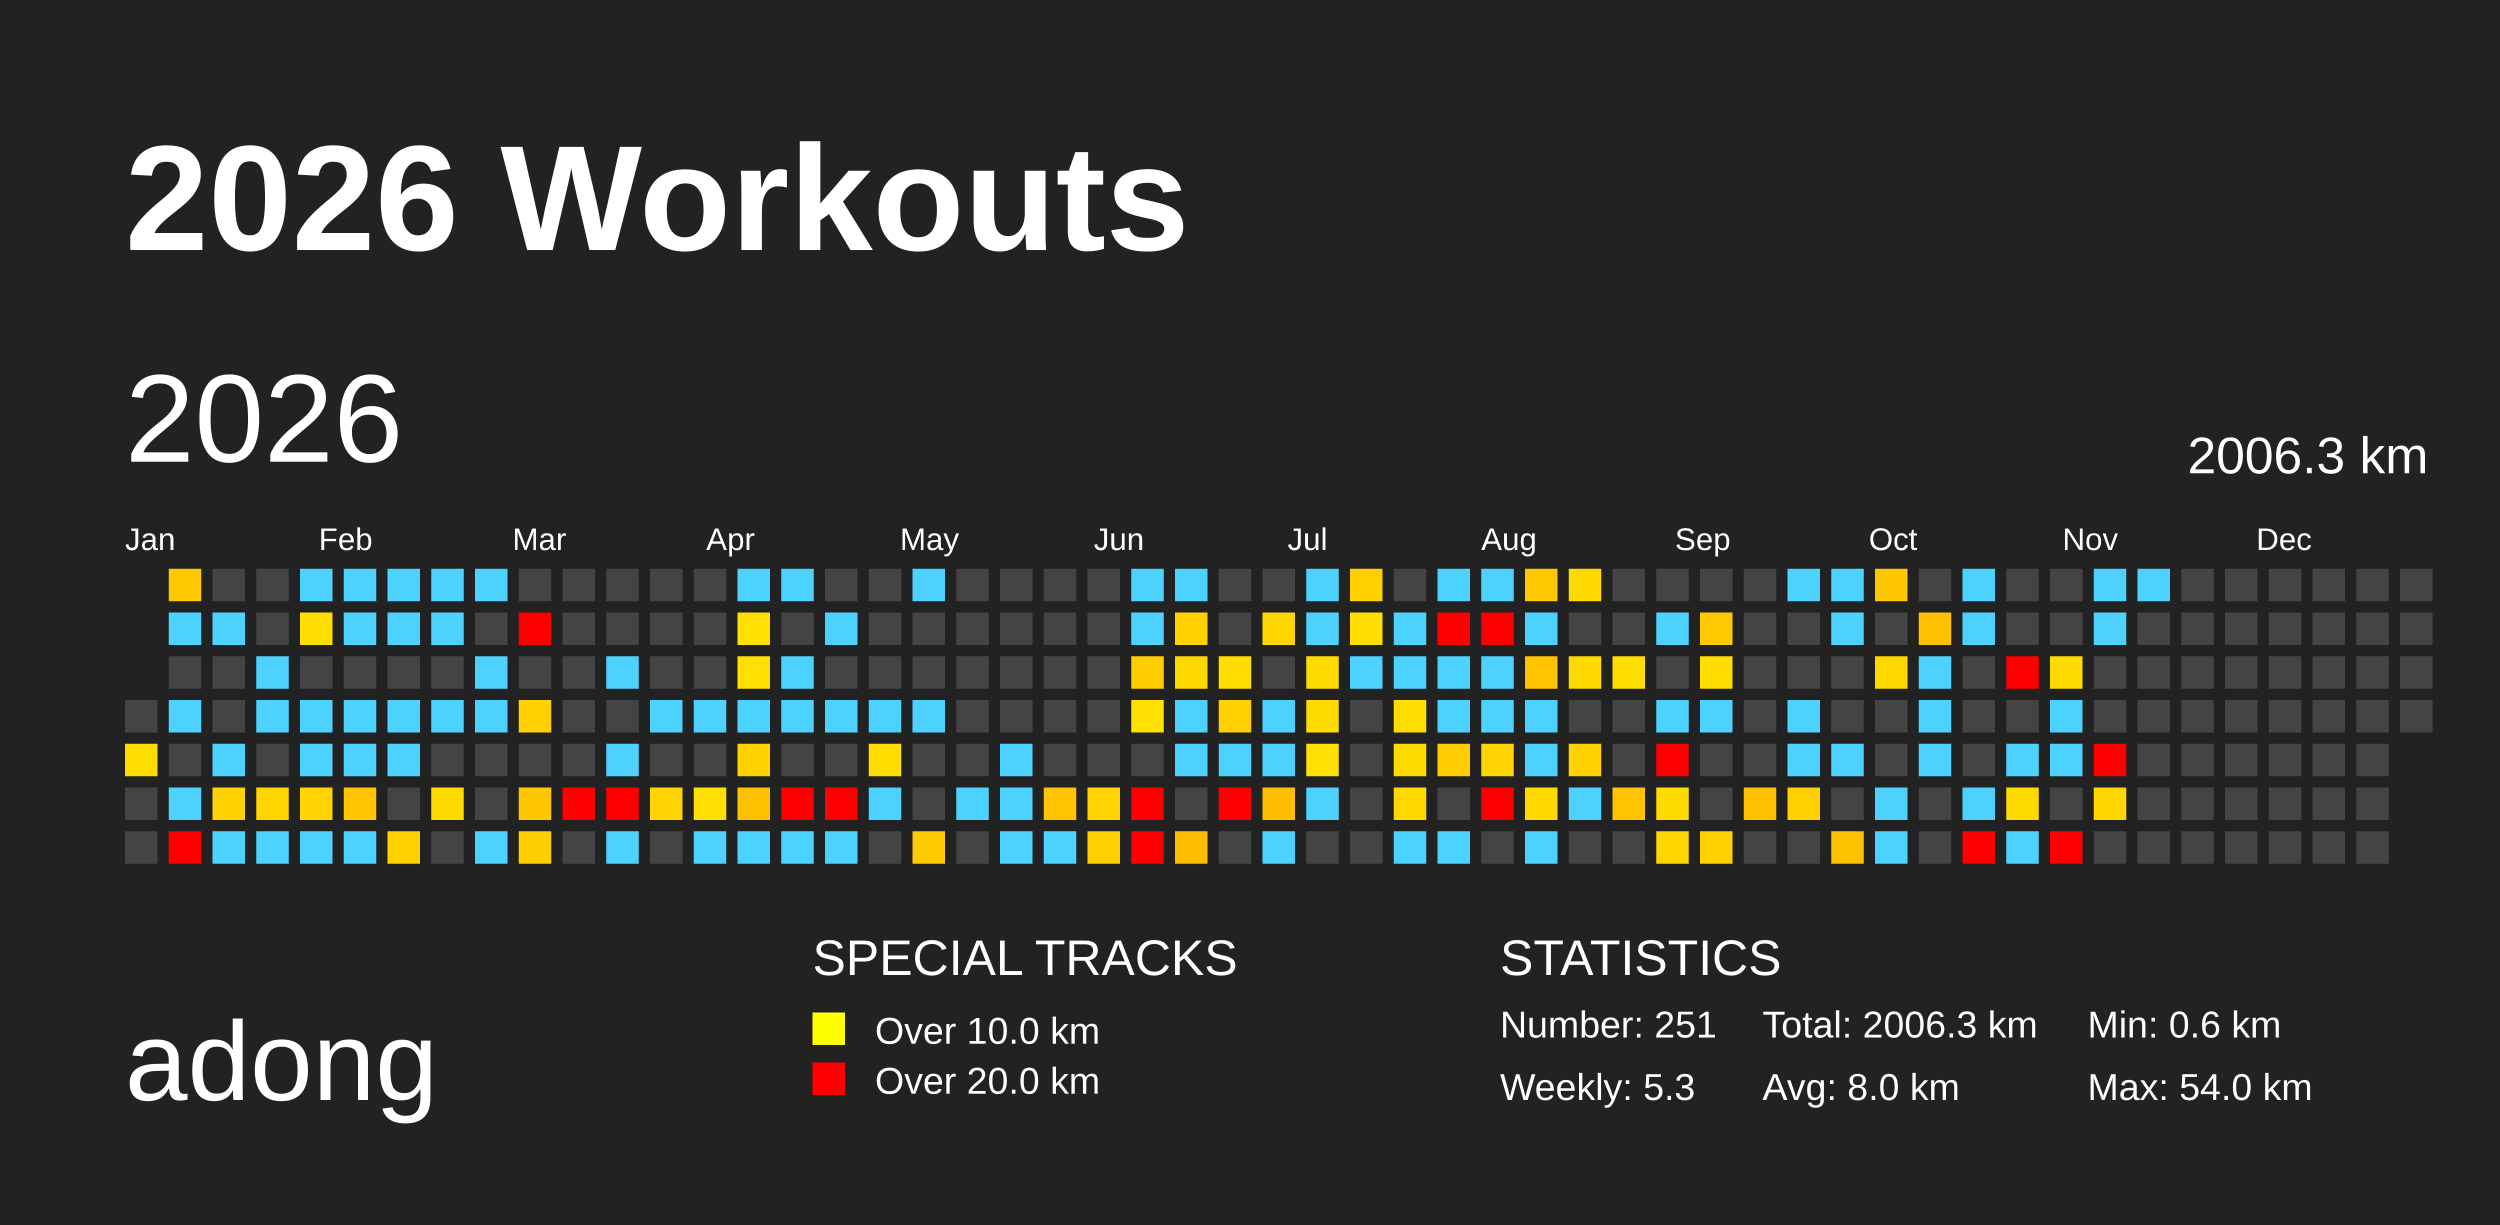
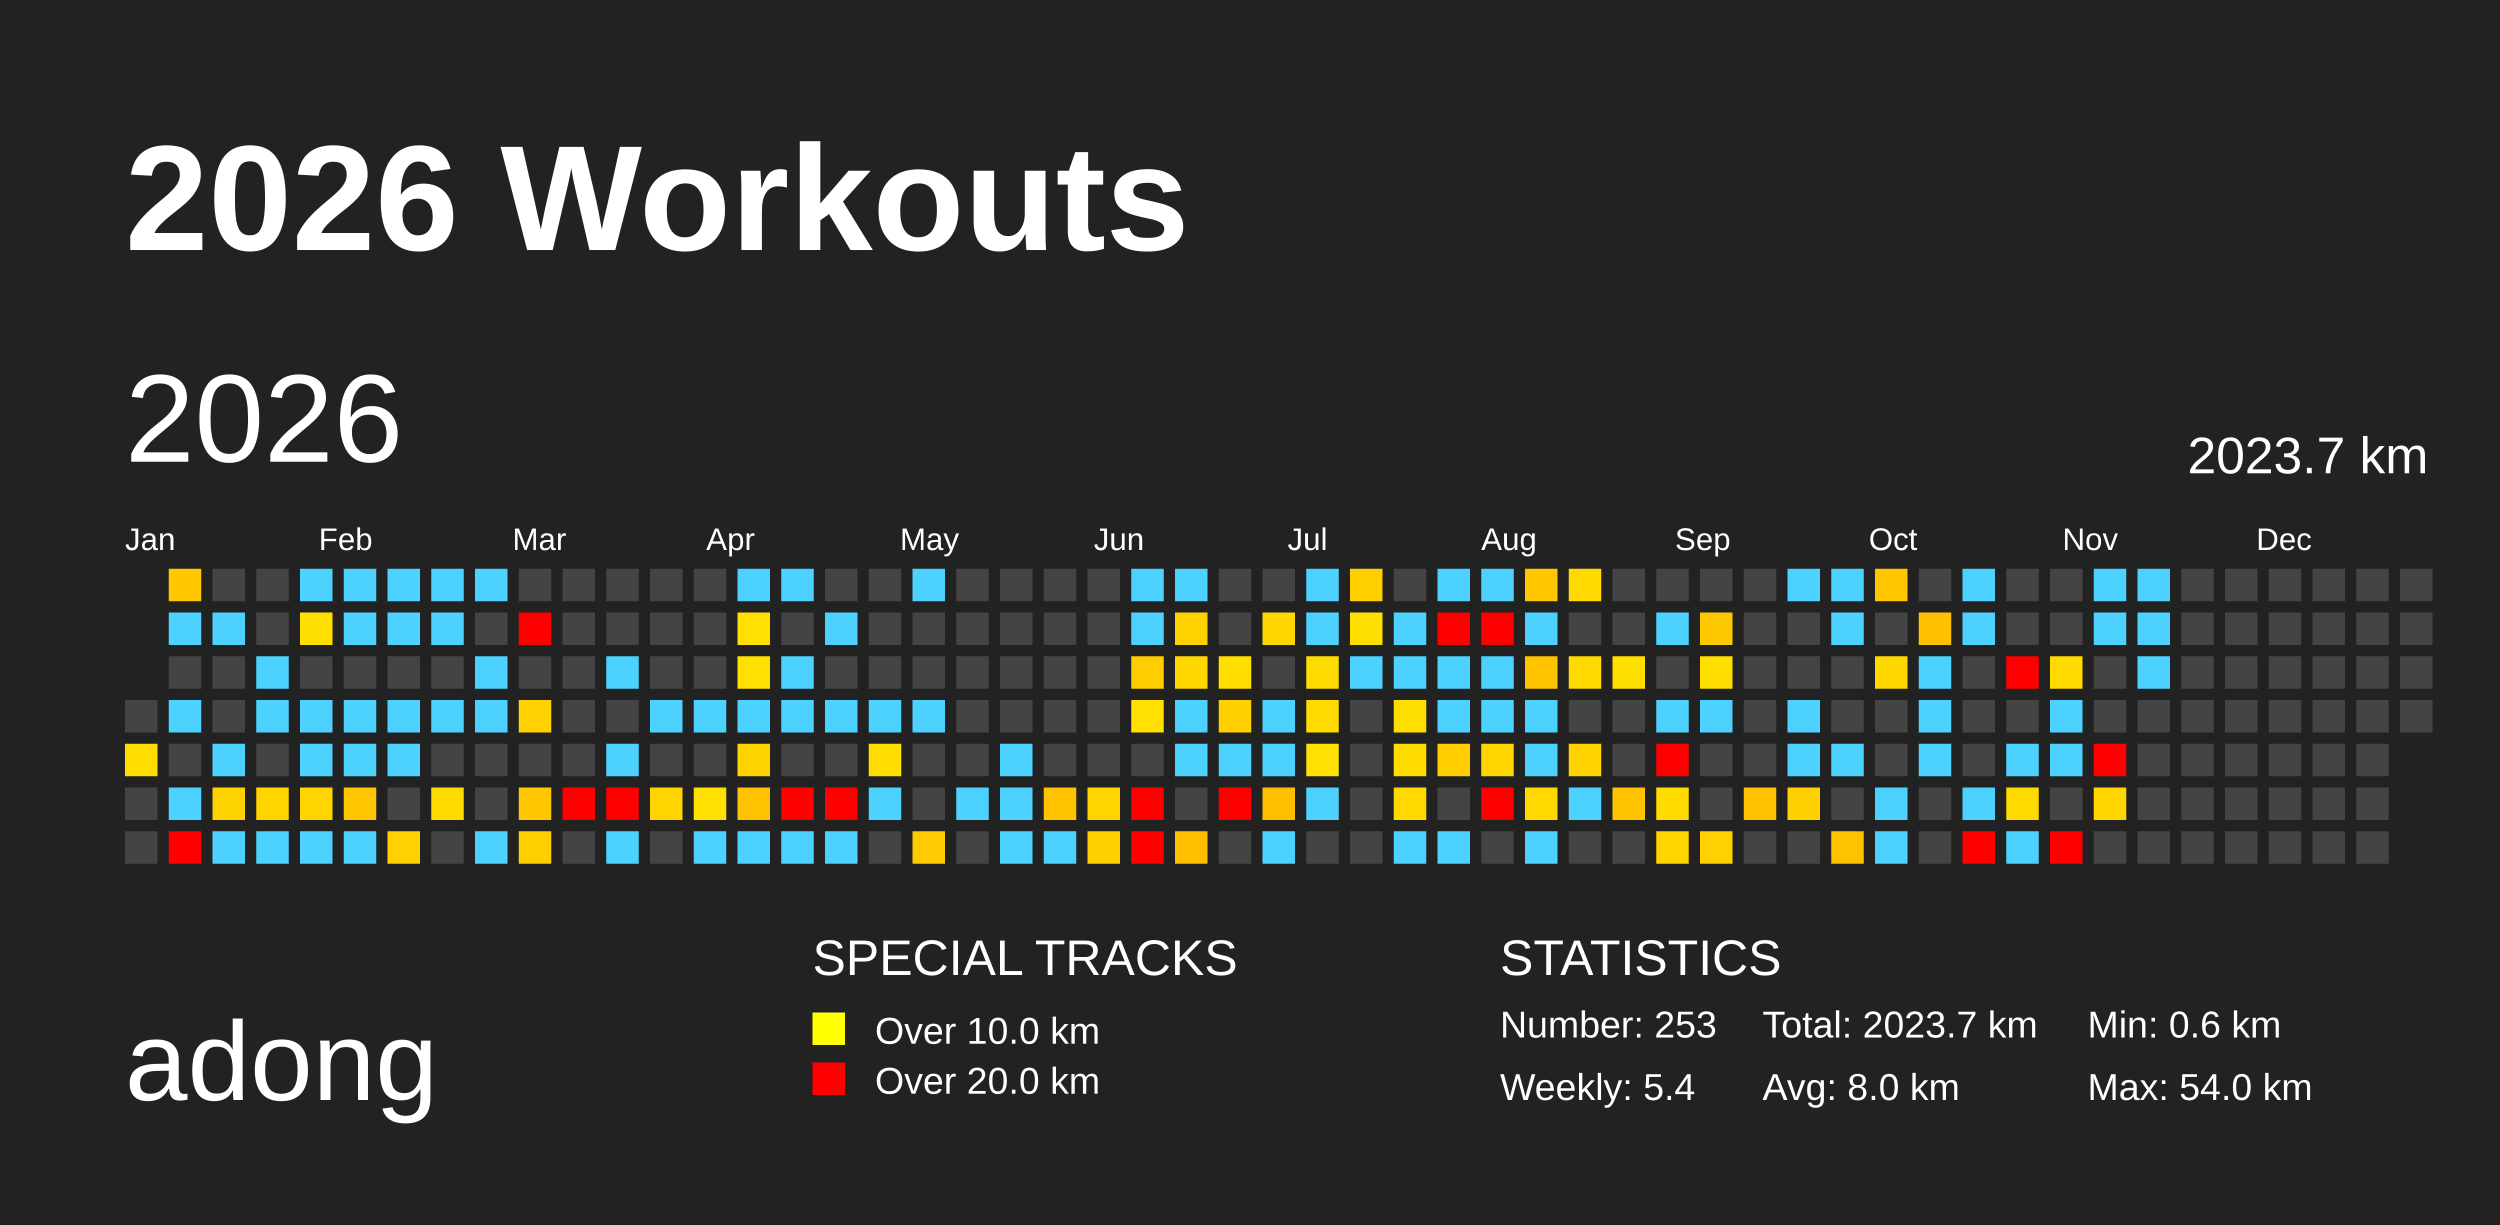
<svg xmlns="http://www.w3.org/2000/svg" baseProfile="full" height="98mm" version="1.1" viewBox="0,0,200,98" width="200mm">
  <defs>
    <pattern height="2" id="indoor-stripe" patternUnits="userSpaceOnUse" width="2">
      <line stroke="white" stroke-opacity="0.45" stroke-width="0.5" x1="0" x2="2" y1="2" y2="0" />
    </pattern>
  </defs>
  <rect fill="#222222" height="98" width="200" x="0" y="0" />
  <text fill="#FFFFFF" style="font-size:12px; font-family:Arial; font-weight:bold;" x="10" y="20">2026 Workouts</text>
  <text fill="#FFFFFF" style="font-size:9px; font-family:Arial" x="10" y="88">adong</text>
  <text fill="#FFFFFF" style="font-size:4px; font-family:Arial" x="65" y="78">SPECIAL TRACKS</text>
  <rect fill="yellow" height="2.6" width="2.6" x="65" y="81" />
  <text fill="#FFFFFF" style="font-size:3px; font-family:Arial" x="70" y="83.5">Over 10.0 km</text>
  <rect fill="red" height="2.6" width="2.6" x="65" y="85" />
  <text fill="#FFFFFF" style="font-size:3px; font-family:Arial" x="70" y="87.5">Over 20.0 km</text>
  <text fill="#FFFFFF" style="font-size:4px; font-family:Arial" x="120" y="78">STATISTICS</text>
-   <text fill="#FFFFFF" style="font-size:3px; font-family:Arial" x="120" y="83">Number: 251</text>
-   <text fill="#FFFFFF" style="font-size:3px; font-family:Arial" x="120" y="88">Weekly: 5.3</text>
-   <text fill="#FFFFFF" style="font-size:3px; font-family:Arial" x="141" y="83">Total: 2006.3 km</text>
+   <text fill="#FFFFFF" style="font-size:3px; font-family:Arial" x="120" y="83">Number: 253</text>
+   <text fill="#FFFFFF" style="font-size:3px; font-family:Arial" x="120" y="88">Weekly: 5.4</text>
+   <text fill="#FFFFFF" style="font-size:3px; font-family:Arial" x="141" y="83">Total: 2023.7 km</text>
  <text fill="#FFFFFF" style="font-size:3px; font-family:Arial" x="141" y="88">Avg: 8.0 km</text>
  <text fill="#FFFFFF" style="font-size:3px; font-family:Arial" x="167" y="83">Min: 0.6 km</text>
  <text fill="#FFFFFF" style="font-size:3px; font-family:Arial" x="167" y="88">Max: 54.0 km</text>
  <text dominant-baseline="hanging" fill="#FFFFFF" style="font-size:10.0px; font-family:Arial;" x="10" y="30">2026</text>
-   <text dominant-baseline="hanging" fill="#FFFFFF" style="font-size:4.125px; font-family:Arial;" x="175" y="35">2006.3 km</text>
+   <text dominant-baseline="hanging" fill="#FFFFFF" style="font-size:4.125px; font-family:Arial;" x="175" y="35">2023.7 km</text>
  <text fill="#FFFFFF" style="font-size:2.5px; font-family:Arial" x="10.0" y="44">Jan</text>
  <text fill="#FFFFFF" style="font-size:2.5px; font-family:Arial" x="25.5" y="44">Feb</text>
  <text fill="#FFFFFF" style="font-size:2.5px; font-family:Arial" x="41.0" y="44">Mar</text>
  <text fill="#FFFFFF" style="font-size:2.5px; font-family:Arial" x="56.5" y="44">Apr</text>
  <text fill="#FFFFFF" style="font-size:2.5px; font-family:Arial" x="72.0" y="44">May</text>
  <text fill="#FFFFFF" style="font-size:2.5px; font-family:Arial" x="87.5" y="44">Jun</text>
  <text fill="#FFFFFF" style="font-size:2.5px; font-family:Arial" x="103.0" y="44">Jul</text>
  <text fill="#FFFFFF" style="font-size:2.5px; font-family:Arial" x="118.5" y="44">Aug</text>
  <text fill="#FFFFFF" style="font-size:2.5px; font-family:Arial" x="134.0" y="44">Sep</text>
  <text fill="#FFFFFF" style="font-size:2.5px; font-family:Arial" x="149.5" y="44">Oct</text>
  <text fill="#FFFFFF" style="font-size:2.5px; font-family:Arial" x="165.0" y="44">Nov</text>
  <text fill="#FFFFFF" style="font-size:2.5px; font-family:Arial" x="180.5" y="44">Dec</text>
  <rect fill="#444444" height="2.6" width="2.6" x="10.0" y="56.0" />
  <rect fill="#ffdd00" height="2.6" width="2.6" x="10.0" y="59.5" />
  <rect fill="#444444" height="2.6" width="2.6" x="10.0" y="63.0" />
  <rect fill="#444444" height="2.6" width="2.6" x="10.0" y="66.5" />
  <rect fill="#ffc800" height="2.6" width="2.6" x="13.5" y="45.5" />
  <rect fill="#4dd2ff" height="2.6" width="2.6" x="13.5" y="49.0" />
  <rect fill="#444444" height="2.6" width="2.6" x="13.5" y="52.5" />
  <rect fill="#4dd2ff" height="2.6" width="2.6" x="13.5" y="56.0" />
  <rect fill="#444444" height="2.6" width="2.6" x="13.5" y="59.5" />
  <rect fill="#4dd2ff" height="2.6" width="2.6" x="13.5" y="63.0" />
  <rect fill="red" height="2.6" width="2.6" x="13.5" y="66.5" />
  <rect fill="#444444" height="2.6" width="2.6" x="17.0" y="45.5" />
  <rect fill="#4dd2ff" height="2.6" width="2.6" x="17.0" y="49.0" />
  <rect fill="#444444" height="2.6" width="2.6" x="17.0" y="52.5" />
  <rect fill="#444444" height="2.6" width="2.6" x="17.0" y="56.0" />
  <rect fill="#4dd2ff" height="2.6" width="2.6" x="17.0" y="59.5" />
  <rect fill="#ffd300" height="2.6" width="2.6" x="17.0" y="63.0" />
  <rect fill="#4dd2ff" height="2.6" width="2.6" x="17.0" y="66.5" />
  <rect fill="#444444" height="2.6" width="2.6" x="20.5" y="45.5" />
  <rect fill="#444444" height="2.6" width="2.6" x="20.5" y="49.0" />
  <rect fill="#4dd2ff" height="2.6" width="2.6" x="20.5" y="52.5" />
  <rect fill="#4dd2ff" height="2.6" width="2.6" x="20.5" y="56.0" />
  <rect fill="#444444" height="2.6" width="2.6" x="20.5" y="59.5" />
  <rect fill="#ffd500" height="2.6" width="2.6" x="20.5" y="63.0" />
  <rect fill="#4dd2ff" height="2.6" width="2.6" x="20.5" y="66.5" />
  <rect fill="#4dd2ff" height="2.6" width="2.6" x="24.0" y="45.5" />
  <rect fill="#ffdf00" height="2.6" width="2.6" x="24.0" y="49.0" />
  <rect fill="#444444" height="2.6" width="2.6" x="24.0" y="52.5" />
  <rect fill="#4dd2ff" height="2.6" width="2.6" x="24.0" y="56.0" />
  <rect fill="#4dd2ff" height="2.6" width="2.6" x="24.0" y="59.5" />
  <rect fill="#ffd400" height="2.6" width="2.6" x="24.0" y="63.0" />
  <rect fill="#4dd2ff" height="2.6" width="2.6" x="24.0" y="66.5" />
  <rect fill="#4dd2ff" height="2.6" width="2.6" x="27.5" y="45.5" />
  <rect fill="#4dd2ff" height="2.6" width="2.6" x="27.5" y="49.0" />
  <rect fill="#444444" height="2.6" width="2.6" x="27.5" y="52.5" />
  <rect fill="#4dd2ff" height="2.6" width="2.6" x="27.5" y="56.0" />
  <rect fill="#4dd2ff" height="2.6" width="2.6" x="27.5" y="59.5" />
  <rect fill="#ffc500" height="2.6" width="2.6" x="27.5" y="63.0" />
  <rect fill="#4dd2ff" height="2.6" width="2.6" x="27.5" y="66.5" />
  <rect fill="#4dd2ff" height="2.6" width="2.6" x="31.0" y="45.5" />
  <rect fill="#4dd2ff" height="2.6" width="2.6" x="31.0" y="49.0" />
  <rect fill="#444444" height="2.6" width="2.6" x="31.0" y="52.5" />
  <rect fill="#4dd2ff" height="2.6" width="2.6" x="31.0" y="56.0" />
  <rect fill="#4dd2ff" height="2.6" width="2.6" x="31.0" y="59.5" />
  <rect fill="#444444" height="2.6" width="2.6" x="31.0" y="63.0" />
  <rect fill="#ffd100" height="2.6" width="2.6" x="31.0" y="66.5" />
  <rect fill="#4dd2ff" height="2.6" width="2.6" x="34.5" y="45.5" />
  <rect fill="#4dd2ff" height="2.6" width="2.6" x="34.5" y="49.0" />
  <rect fill="#444444" height="2.6" width="2.6" x="34.5" y="52.5" />
  <rect fill="#4dd2ff" height="2.6" width="2.6" x="34.5" y="56.0" />
  <rect fill="#444444" height="2.6" width="2.6" x="34.5" y="59.5" />
  <rect fill="#ffda00" height="2.6" width="2.6" x="34.5" y="63.0" />
  <rect fill="#444444" height="2.6" width="2.6" x="34.5" y="66.5" />
  <rect fill="#4dd2ff" height="2.6" width="2.6" x="38.0" y="45.5" />
  <rect fill="#444444" height="2.6" width="2.6" x="38.0" y="49.0" />
  <rect fill="#4dd2ff" height="2.6" width="2.6" x="38.0" y="52.5" />
  <rect fill="#4dd2ff" height="2.6" width="2.6" x="38.0" y="56.0" />
  <rect fill="#444444" height="2.6" width="2.6" x="38.0" y="59.5" />
  <rect fill="#444444" height="2.6" width="2.6" x="38.0" y="63.0" />
  <rect fill="#4dd2ff" height="2.6" width="2.6" x="38.0" y="66.5" />
  <rect fill="#444444" height="2.6" width="2.6" x="41.5" y="45.5" />
  <rect fill="red" height="2.6" width="2.6" x="41.5" y="49.0" />
  <rect fill="#444444" height="2.6" width="2.6" x="41.5" y="52.5" />
  <rect fill="#ffd100" height="2.6" width="2.6" x="41.5" y="56.0" />
  <rect fill="#444444" height="2.6" width="2.6" x="41.5" y="59.5" />
  <rect fill="#ffc700" height="2.6" width="2.6" x="41.5" y="63.0" />
  <rect fill="#ffce00" height="2.6" width="2.6" x="41.5" y="66.5" />
  <rect fill="#444444" height="2.6" width="2.6" x="45.0" y="45.5" />
  <rect fill="#444444" height="2.6" width="2.6" x="45.0" y="49.0" />
  <rect fill="#444444" height="2.6" width="2.6" x="45.0" y="52.5" />
  <rect fill="#444444" height="2.6" width="2.6" x="45.0" y="56.0" />
  <rect fill="#444444" height="2.6" width="2.6" x="45.0" y="59.5" />
  <rect fill="red" height="2.6" width="2.6" x="45.0" y="63.0" />
  <rect fill="#444444" height="2.6" width="2.6" x="45.0" y="66.5" />
  <rect fill="#444444" height="2.6" width="2.6" x="48.5" y="45.5" />
  <rect fill="#444444" height="2.6" width="2.6" x="48.5" y="49.0" />
  <rect fill="#4dd2ff" height="2.6" width="2.6" x="48.5" y="52.5" />
  <rect fill="#444444" height="2.6" width="2.6" x="48.5" y="56.0" />
  <rect fill="#4dd2ff" height="2.6" width="2.6" x="48.5" y="59.5" />
  <rect fill="red" height="2.6" width="2.6" x="48.5" y="63.0" />
  <rect fill="#4dd2ff" height="2.6" width="2.6" x="48.5" y="66.5" />
  <rect fill="#444444" height="2.6" width="2.6" x="52.0" y="45.5" />
  <rect fill="#444444" height="2.6" width="2.6" x="52.0" y="49.0" />
  <rect fill="#444444" height="2.6" width="2.6" x="52.0" y="52.5" />
  <rect fill="#4dd2ff" height="2.6" width="2.6" x="52.0" y="56.0" />
  <rect fill="#444444" height="2.6" width="2.6" x="52.0" y="59.5" />
  <rect fill="#ffd400" height="2.6" width="2.6" x="52.0" y="63.0" />
  <rect fill="#444444" height="2.6" width="2.6" x="52.0" y="66.5" />
  <rect fill="#444444" height="2.6" width="2.6" x="55.5" y="45.5" />
  <rect fill="#444444" height="2.6" width="2.6" x="55.5" y="49.0" />
  <rect fill="#444444" height="2.6" width="2.6" x="55.5" y="52.5" />
  <rect fill="#4dd2ff" height="2.6" width="2.6" x="55.5" y="56.0" />
  <rect fill="#444444" height="2.6" width="2.6" x="55.5" y="59.5" />
  <rect fill="#ffe000" height="2.6" width="2.6" x="55.5" y="63.0" />
  <rect fill="#4dd2ff" height="2.6" width="2.6" x="55.5" y="66.5" />
  <rect fill="#4dd2ff" height="2.6" width="2.6" x="59.0" y="45.5" />
  <rect fill="#ffe000" height="2.6" width="2.6" x="59.0" y="49.0" />
  <rect fill="#ffe000" height="2.6" width="2.6" x="59.0" y="52.5" />
  <rect fill="#4dd2ff" height="2.6" width="2.6" x="59.0" y="56.0" />
  <rect fill="#ffd300" height="2.6" width="2.6" x="59.0" y="59.5" />
  <rect fill="#ffc200" height="2.6" width="2.6" x="59.0" y="63.0" />
  <rect fill="#4dd2ff" height="2.6" width="2.6" x="59.0" y="66.5" />
  <rect fill="#4dd2ff" height="2.6" width="2.6" x="62.5" y="45.5" />
  <rect fill="#444444" height="2.6" width="2.6" x="62.5" y="49.0" />
  <rect fill="#4dd2ff" height="2.6" width="2.6" x="62.5" y="52.5" />
  <rect fill="#4dd2ff" height="2.6" width="2.6" x="62.5" y="56.0" />
  <rect fill="#444444" height="2.6" width="2.6" x="62.5" y="59.5" />
  <rect fill="red" height="2.6" width="2.6" x="62.5" y="63.0" />
  <rect fill="#4dd2ff" height="2.6" width="2.6" x="62.5" y="66.5" />
  <rect fill="#444444" height="2.6" width="2.6" x="66.0" y="45.5" />
  <rect fill="#4dd2ff" height="2.6" width="2.6" x="66.0" y="49.0" />
  <rect fill="#444444" height="2.6" width="2.6" x="66.0" y="52.5" />
  <rect fill="#4dd2ff" height="2.6" width="2.6" x="66.0" y="56.0" />
  <rect fill="#444444" height="2.6" width="2.6" x="66.0" y="59.5" />
  <rect fill="red" height="2.6" width="2.6" x="66.0" y="63.0" />
  <rect fill="#4dd2ff" height="2.6" width="2.6" x="66.0" y="66.5" />
  <rect fill="#444444" height="2.6" width="2.6" x="69.5" y="45.5" />
  <rect fill="#444444" height="2.6" width="2.6" x="69.5" y="49.0" />
  <rect fill="#444444" height="2.6" width="2.6" x="69.5" y="52.5" />
  <rect fill="#4dd2ff" height="2.6" width="2.6" x="69.5" y="56.0" />
  <rect fill="#ffde00" height="2.6" width="2.6" x="69.5" y="59.5" />
  <rect fill="#4dd2ff" height="2.6" width="2.6" x="69.5" y="63.0" />
  <rect fill="#444444" height="2.6" width="2.6" x="69.5" y="66.5" />
  <rect fill="#4dd2ff" height="2.6" width="2.6" x="73.0" y="45.5" />
  <rect fill="#444444" height="2.6" width="2.6" x="73.0" y="49.0" />
  <rect fill="#444444" height="2.6" width="2.6" x="73.0" y="52.5" />
  <rect fill="#4dd2ff" height="2.6" width="2.6" x="73.0" y="56.0" />
  <rect fill="#444444" height="2.6" width="2.6" x="73.0" y="59.5" />
  <rect fill="#444444" height="2.6" width="2.6" x="73.0" y="63.0" />
  <rect fill="#ffcb00" height="2.6" width="2.6" x="73.0" y="66.5" />
  <rect fill="#444444" height="2.6" width="2.6" x="76.5" y="45.5" />
  <rect fill="#444444" height="2.6" width="2.6" x="76.5" y="49.0" />
  <rect fill="#444444" height="2.6" width="2.6" x="76.5" y="52.5" />
  <rect fill="#444444" height="2.6" width="2.6" x="76.5" y="56.0" />
  <rect fill="#444444" height="2.6" width="2.6" x="76.5" y="59.5" />
  <rect fill="#4dd2ff" height="2.6" width="2.6" x="76.5" y="63.0" />
  <rect fill="#444444" height="2.6" width="2.6" x="76.5" y="66.5" />
  <rect fill="#444444" height="2.6" width="2.6" x="80.0" y="45.5" />
  <rect fill="#444444" height="2.6" width="2.6" x="80.0" y="49.0" />
  <rect fill="#444444" height="2.6" width="2.6" x="80.0" y="52.5" />
  <rect fill="#444444" height="2.6" width="2.6" x="80.0" y="56.0" />
  <rect fill="#4dd2ff" height="2.6" width="2.6" x="80.0" y="59.5" />
  <rect fill="#4dd2ff" height="2.6" width="2.6" x="80.0" y="63.0" />
  <rect fill="#4dd2ff" height="2.6" width="2.6" x="80.0" y="66.5" />
  <rect fill="#444444" height="2.6" width="2.6" x="83.5" y="45.5" />
  <rect fill="#444444" height="2.6" width="2.6" x="83.5" y="49.0" />
  <rect fill="#444444" height="2.6" width="2.6" x="83.5" y="52.5" />
  <rect fill="#444444" height="2.6" width="2.6" x="83.5" y="56.0" />
  <rect fill="#444444" height="2.6" width="2.6" x="83.5" y="59.5" />
  <rect fill="#ffc300" height="2.6" width="2.6" x="83.5" y="63.0" />
  <rect fill="#4dd2ff" height="2.6" width="2.6" x="83.5" y="66.5" />
  <rect fill="#444444" height="2.6" width="2.6" x="87.0" y="45.5" />
  <rect fill="#444444" height="2.6" width="2.6" x="87.0" y="49.0" />
  <rect fill="#444444" height="2.6" width="2.6" x="87.0" y="52.5" />
  <rect fill="#444444" height="2.6" width="2.6" x="87.0" y="56.0" />
  <rect fill="#444444" height="2.6" width="2.6" x="87.0" y="59.5" />
  <rect fill="#ffd400" height="2.6" width="2.6" x="87.0" y="63.0" />
  <rect fill="#ffcf00" height="2.6" width="2.6" x="87.0" y="66.5" />
  <rect fill="#4dd2ff" height="2.6" width="2.6" x="90.5" y="45.5" />
  <rect fill="#4dd2ff" height="2.6" width="2.6" x="90.5" y="49.0" />
  <rect fill="#ffcd00" height="2.6" width="2.6" x="90.5" y="52.5" />
  <rect fill="#ffe000" height="2.6" width="2.6" x="90.5" y="56.0" />
  <rect fill="#444444" height="2.6" width="2.6" x="90.5" y="59.5" />
  <rect fill="red" height="2.6" width="2.6" x="90.5" y="63.0" />
  <rect fill="red" height="2.6" width="2.6" x="90.5" y="66.5" />
  <rect fill="#4dd2ff" height="2.6" width="2.6" x="94.0" y="45.5" />
  <rect fill="#ffd200" height="2.6" width="2.6" x="94.0" y="49.0" />
  <rect fill="#ffd800" height="2.6" width="2.6" x="94.0" y="52.5" />
  <rect fill="#4dd2ff" height="2.6" width="2.6" x="94.0" y="56.0" />
  <rect fill="#4dd2ff" height="2.6" width="2.6" x="94.0" y="59.5" />
  <rect fill="#444444" height="2.6" width="2.6" x="94.0" y="63.0" />
  <rect fill="#ffbf00" height="2.6" width="2.6" x="94.0" y="66.5" />
  <rect fill="#444444" height="2.6" width="2.6" x="97.5" y="45.5" />
  <rect fill="#444444" height="2.6" width="2.6" x="97.5" y="49.0" />
  <rect fill="#ffde00" height="2.6" width="2.6" x="97.5" y="52.5" />
  <rect fill="#ffd000" height="2.6" width="2.6" x="97.5" y="56.0" />
  <rect fill="#4dd2ff" height="2.6" width="2.6" x="97.5" y="59.5" />
  <rect fill="red" height="2.6" width="2.6" x="97.5" y="63.0" />
  <rect fill="#444444" height="2.6" width="2.6" x="97.5" y="66.5" />
  <rect fill="#444444" height="2.6" width="2.6" x="101.0" y="45.5" />
  <rect fill="#ffd600" height="2.6" width="2.6" x="101.0" y="49.0" />
  <rect fill="#444444" height="2.6" width="2.6" x="101.0" y="52.5" />
  <rect fill="#4dd2ff" height="2.6" width="2.6" x="101.0" y="56.0" />
  <rect fill="#4dd2ff" height="2.6" width="2.6" x="101.0" y="59.5" />
  <rect fill="#ffbf00" height="2.6" width="2.6" x="101.0" y="63.0" />
  <rect fill="#4dd2ff" height="2.6" width="2.6" x="101.0" y="66.5" />
  <rect fill="#4dd2ff" height="2.6" width="2.6" x="104.5" y="45.5" />
  <rect fill="#4dd2ff" height="2.6" width="2.6" x="104.5" y="49.0" />
  <rect fill="#ffdc00" height="2.6" width="2.6" x="104.5" y="52.5" />
  <rect fill="#ffdb00" height="2.6" width="2.6" x="104.5" y="56.0" />
  <rect fill="#ffe000" height="2.6" width="2.6" x="104.5" y="59.5" />
  <rect fill="#4dd2ff" height="2.6" width="2.6" x="104.5" y="63.0" />
  <rect fill="#444444" height="2.6" width="2.6" x="104.5" y="66.5" />
  <rect fill="#ffcf00" height="2.6" width="2.6" x="108.0" y="45.5" />
  <rect fill="#ffdf00" height="2.6" width="2.6" x="108.0" y="49.0" />
  <rect fill="#4dd2ff" height="2.6" width="2.6" x="108.0" y="52.5" />
  <rect fill="#444444" height="2.6" width="2.6" x="108.0" y="56.0" />
  <rect fill="#444444" height="2.6" width="2.6" x="108.0" y="59.5" />
  <rect fill="#444444" height="2.6" width="2.6" x="108.0" y="63.0" />
  <rect fill="#444444" height="2.6" width="2.6" x="108.0" y="66.5" />
  <rect fill="#444444" height="2.6" width="2.6" x="111.5" y="45.5" />
  <rect fill="#4dd2ff" height="2.6" width="2.6" x="111.5" y="49.0" />
  <rect fill="#4dd2ff" height="2.6" width="2.6" x="111.5" y="52.5" />
  <rect fill="#ffdf00" height="2.6" width="2.6" x="111.5" y="56.0" />
  <rect fill="#ffdc00" height="2.6" width="2.6" x="111.5" y="59.5" />
  <rect fill="#ffd900" height="2.6" width="2.6" x="111.5" y="63.0" />
  <rect fill="#4dd2ff" height="2.6" width="2.6" x="111.5" y="66.5" />
  <rect fill="#4dd2ff" height="2.6" width="2.6" x="115.0" y="45.5" />
  <rect fill="red" height="2.6" width="2.6" x="115.0" y="49.0" />
  <rect fill="#4dd2ff" height="2.6" width="2.6" x="115.0" y="52.5" />
  <rect fill="#4dd2ff" height="2.6" width="2.6" x="115.0" y="56.0" />
  <rect fill="#ffcd00" height="2.6" width="2.6" x="115.0" y="59.5" />
  <rect fill="#444444" height="2.6" width="2.6" x="115.0" y="63.0" />
  <rect fill="#4dd2ff" height="2.6" width="2.6" x="115.0" y="66.5" />
  <rect fill="#4dd2ff" height="2.6" width="2.6" x="118.5" y="45.5" />
  <rect fill="red" height="2.6" width="2.6" x="118.5" y="49.0" />
  <rect fill="#4dd2ff" height="2.6" width="2.6" x="118.5" y="52.5" />
  <rect fill="#4dd2ff" height="2.6" width="2.6" x="118.5" y="56.0" />
  <rect fill="#ffd400" height="2.6" width="2.6" x="118.5" y="59.5" />
  <rect fill="red" height="2.6" width="2.6" x="118.5" y="63.0" />
  <rect fill="#444444" height="2.6" width="2.6" x="118.5" y="66.5" />
  <rect fill="#ffc800" height="2.6" width="2.6" x="122.0" y="45.5" />
  <rect fill="#4dd2ff" height="2.6" width="2.6" x="122.0" y="49.0" />
  <rect fill="#ffc300" height="2.6" width="2.6" x="122.0" y="52.5" />
  <rect fill="#4dd2ff" height="2.6" width="2.6" x="122.0" y="56.0" />
  <rect fill="#4dd2ff" height="2.6" width="2.6" x="122.0" y="59.5" />
  <rect fill="#ffd900" height="2.6" width="2.6" x="122.0" y="63.0" />
  <rect fill="#4dd2ff" height="2.6" width="2.6" x="122.0" y="66.5" />
  <rect fill="#ffd900" height="2.6" width="2.6" x="125.5" y="45.5" />
  <rect fill="#444444" height="2.6" width="2.6" x="125.5" y="49.0" />
  <rect fill="#ffd900" height="2.6" width="2.6" x="125.5" y="52.5" />
  <rect fill="#444444" height="2.6" width="2.6" x="125.5" y="56.0" />
  <rect fill="#ffd200" height="2.6" width="2.6" x="125.5" y="59.5" />
  <rect fill="#4dd2ff" height="2.6" width="2.6" x="125.5" y="63.0" />
  <rect fill="#444444" height="2.6" width="2.6" x="125.5" y="66.5" />
  <rect fill="#444444" height="2.6" width="2.6" x="129.0" y="45.5" />
  <rect fill="#444444" height="2.6" width="2.6" x="129.0" y="49.0" />
  <rect fill="#ffdf00" height="2.6" width="2.6" x="129.0" y="52.5" />
  <rect fill="#444444" height="2.6" width="2.6" x="129.0" y="56.0" />
  <rect fill="#444444" height="2.6" width="2.6" x="129.0" y="59.5" />
  <rect fill="#ffc300" height="2.6" width="2.6" x="129.0" y="63.0" />
  <rect fill="#444444" height="2.6" width="2.6" x="129.0" y="66.5" />
  <rect fill="#444444" height="2.6" width="2.6" x="132.5" y="45.5" />
  <rect fill="#4dd2ff" height="2.6" width="2.6" x="132.5" y="49.0" />
  <rect fill="#444444" height="2.6" width="2.6" x="132.5" y="52.5" />
  <rect fill="#4dd2ff" height="2.6" width="2.6" x="132.5" y="56.0" />
  <rect fill="red" height="2.6" width="2.6" x="132.5" y="59.5" />
  <rect fill="#ffdb00" height="2.6" width="2.6" x="132.5" y="63.0" />
  <rect fill="#ffd500" height="2.6" width="2.6" x="132.5" y="66.5" />
  <rect fill="#444444" height="2.6" width="2.6" x="136.0" y="45.5" />
  <rect fill="#ffc900" height="2.6" width="2.6" x="136.0" y="49.0" />
  <rect fill="#ffde00" height="2.6" width="2.6" x="136.0" y="52.5" />
  <rect fill="#4dd2ff" height="2.6" width="2.6" x="136.0" y="56.0" />
  <rect fill="#444444" height="2.6" width="2.6" x="136.0" y="59.5" />
  <rect fill="#444444" height="2.6" width="2.6" x="136.0" y="63.0" />
  <rect fill="#ffd100" height="2.6" width="2.6" x="136.0" y="66.5" />
  <rect fill="#444444" height="2.6" width="2.6" x="139.5" y="45.5" />
  <rect fill="#444444" height="2.6" width="2.6" x="139.5" y="49.0" />
  <rect fill="#444444" height="2.6" width="2.6" x="139.5" y="52.5" />
  <rect fill="#444444" height="2.6" width="2.6" x="139.5" y="56.0" />
  <rect fill="#444444" height="2.6" width="2.6" x="139.5" y="59.5" />
  <rect fill="#ffc100" height="2.6" width="2.6" x="139.5" y="63.0" />
  <rect fill="#444444" height="2.6" width="2.6" x="139.5" y="66.5" />
  <rect fill="#4dd2ff" height="2.6" width="2.6" x="143.0" y="45.5" />
  <rect fill="#444444" height="2.6" width="2.6" x="143.0" y="49.0" />
  <rect fill="#444444" height="2.6" width="2.6" x="143.0" y="52.5" />
  <rect fill="#4dd2ff" height="2.6" width="2.6" x="143.0" y="56.0" />
  <rect fill="#4dd2ff" height="2.6" width="2.6" x="143.0" y="59.5" />
  <rect fill="#ffd000" height="2.6" width="2.6" x="143.0" y="63.0" />
  <rect fill="#444444" height="2.6" width="2.6" x="143.0" y="66.5" />
  <rect fill="#4dd2ff" height="2.6" width="2.6" x="146.5" y="45.5" />
  <rect fill="#4dd2ff" height="2.6" width="2.6" x="146.5" y="49.0" />
  <rect fill="#444444" height="2.6" width="2.6" x="146.5" y="52.5" />
  <rect fill="#444444" height="2.6" width="2.6" x="146.5" y="56.0" />
  <rect fill="#4dd2ff" height="2.6" width="2.6" x="146.5" y="59.5" />
  <rect fill="#444444" height="2.6" width="2.6" x="146.5" y="63.0" />
  <rect fill="#ffc200" height="2.6" width="2.6" x="146.5" y="66.5" />
  <rect fill="#ffc700" height="2.6" width="2.6" x="150.0" y="45.5" />
  <rect fill="#444444" height="2.6" width="2.6" x="150.0" y="49.0" />
  <rect fill="#ffd800" height="2.6" width="2.6" x="150.0" y="52.5" />
  <rect fill="#444444" height="2.6" width="2.6" x="150.0" y="56.0" />
  <rect fill="#444444" height="2.6" width="2.6" x="150.0" y="59.5" />
  <rect fill="#4dd2ff" height="2.6" width="2.6" x="150.0" y="63.0" />
  <rect fill="#4dd2ff" height="2.6" width="2.6" x="150.0" y="66.5" />
  <rect fill="#444444" height="2.6" width="2.6" x="153.5" y="45.5" />
  <rect fill="#ffc000" height="2.6" width="2.6" x="153.5" y="49.0" />
  <rect fill="#4dd2ff" height="2.6" width="2.6" x="153.5" y="52.5" />
  <rect fill="#4dd2ff" height="2.6" width="2.6" x="153.5" y="56.0" />
  <rect fill="#4dd2ff" height="2.6" width="2.6" x="153.5" y="59.5" />
  <rect fill="#444444" height="2.6" width="2.6" x="153.5" y="63.0" />
  <rect fill="#444444" height="2.6" width="2.6" x="153.5" y="66.5" />
  <rect fill="#4dd2ff" height="2.6" width="2.6" x="157.0" y="45.5" />
  <rect fill="#4dd2ff" height="2.6" width="2.6" x="157.0" y="49.0" />
  <rect fill="#444444" height="2.6" width="2.6" x="157.0" y="52.5" />
  <rect fill="#444444" height="2.6" width="2.6" x="157.0" y="56.0" />
  <rect fill="#444444" height="2.6" width="2.6" x="157.0" y="59.5" />
  <rect fill="#4dd2ff" height="2.6" width="2.6" x="157.0" y="63.0" />
  <rect fill="red" height="2.6" width="2.6" x="157.0" y="66.5" />
  <rect fill="#444444" height="2.6" width="2.6" x="160.5" y="45.5" />
  <rect fill="#444444" height="2.6" width="2.6" x="160.5" y="49.0" />
  <rect fill="red" height="2.6" width="2.6" x="160.5" y="52.5" />
  <rect fill="#444444" height="2.6" width="2.6" x="160.5" y="56.0" />
  <rect fill="#4dd2ff" height="2.6" width="2.6" x="160.5" y="59.5" />
  <rect fill="#ffda00" height="2.6" width="2.6" x="160.5" y="63.0" />
  <rect fill="#4dd2ff" height="2.6" width="2.6" x="160.5" y="66.5" />
  <rect fill="#444444" height="2.6" width="2.6" x="164.0" y="45.5" />
  <rect fill="#444444" height="2.6" width="2.6" x="164.0" y="49.0" />
  <rect fill="#ffdb00" height="2.6" width="2.6" x="164.0" y="52.5" />
  <rect fill="#4dd2ff" height="2.6" width="2.6" x="164.0" y="56.0" />
  <rect fill="#4dd2ff" height="2.6" width="2.6" x="164.0" y="59.5" />
  <rect fill="#444444" height="2.6" width="2.6" x="164.0" y="63.0" />
  <rect fill="red" height="2.6" width="2.6" x="164.0" y="66.5" />
  <rect fill="#4dd2ff" height="2.6" width="2.6" x="167.5" y="45.5" />
  <rect fill="#4dd2ff" height="2.6" width="2.6" x="167.5" y="49.0" />
  <rect fill="#444444" height="2.6" width="2.6" x="167.5" y="52.5" />
  <rect fill="#444444" height="2.6" width="2.6" x="167.5" y="56.0" />
  <rect fill="red" height="2.6" width="2.6" x="167.5" y="59.5" />
  <rect fill="#ffd600" height="2.6" width="2.6" x="167.5" y="63.0" />
  <rect fill="#444444" height="2.6" width="2.6" x="167.5" y="66.5" />
  <rect fill="#4dd2ff" height="2.6" width="2.6" x="171.0" y="45.5" />
-   <rect fill="#444444" height="2.6" width="2.6" x="171.0" y="49.0" />
-   <rect fill="#444444" height="2.6" width="2.6" x="171.0" y="52.5" />
+   <rect fill="#4dd2ff" height="2.6" width="2.6" x="171.0" y="49.0" />
+   <rect fill="#4dd2ff" height="2.6" width="2.6" x="171.0" y="52.5" />
  <rect fill="#444444" height="2.6" width="2.6" x="171.0" y="56.0" />
  <rect fill="#444444" height="2.6" width="2.6" x="171.0" y="59.5" />
  <rect fill="#444444" height="2.6" width="2.6" x="171.0" y="63.0" />
  <rect fill="#444444" height="2.6" width="2.6" x="171.0" y="66.5" />
  <rect fill="#444444" height="2.6" width="2.6" x="174.5" y="45.5" />
  <rect fill="#444444" height="2.6" width="2.6" x="174.5" y="49.0" />
  <rect fill="#444444" height="2.6" width="2.6" x="174.5" y="52.5" />
  <rect fill="#444444" height="2.6" width="2.6" x="174.5" y="56.0" />
  <rect fill="#444444" height="2.6" width="2.6" x="174.5" y="59.5" />
  <rect fill="#444444" height="2.6" width="2.6" x="174.5" y="63.0" />
  <rect fill="#444444" height="2.6" width="2.6" x="174.5" y="66.5" />
  <rect fill="#444444" height="2.6" width="2.6" x="178.0" y="45.5" />
  <rect fill="#444444" height="2.6" width="2.6" x="178.0" y="49.0" />
  <rect fill="#444444" height="2.6" width="2.6" x="178.0" y="52.5" />
  <rect fill="#444444" height="2.6" width="2.6" x="178.0" y="56.0" />
  <rect fill="#444444" height="2.6" width="2.6" x="178.0" y="59.5" />
  <rect fill="#444444" height="2.6" width="2.6" x="178.0" y="63.0" />
  <rect fill="#444444" height="2.6" width="2.6" x="178.0" y="66.5" />
  <rect fill="#444444" height="2.6" width="2.6" x="181.5" y="45.5" />
  <rect fill="#444444" height="2.6" width="2.6" x="181.5" y="49.0" />
  <rect fill="#444444" height="2.6" width="2.6" x="181.5" y="52.5" />
  <rect fill="#444444" height="2.6" width="2.6" x="181.5" y="56.0" />
  <rect fill="#444444" height="2.6" width="2.6" x="181.5" y="59.5" />
  <rect fill="#444444" height="2.6" width="2.6" x="181.5" y="63.0" />
  <rect fill="#444444" height="2.6" width="2.6" x="181.5" y="66.5" />
  <rect fill="#444444" height="2.6" width="2.6" x="185.0" y="45.5" />
  <rect fill="#444444" height="2.6" width="2.6" x="185.0" y="49.0" />
  <rect fill="#444444" height="2.6" width="2.6" x="185.0" y="52.5" />
  <rect fill="#444444" height="2.6" width="2.6" x="185.0" y="56.0" />
  <rect fill="#444444" height="2.6" width="2.6" x="185.0" y="59.5" />
  <rect fill="#444444" height="2.6" width="2.6" x="185.0" y="63.0" />
  <rect fill="#444444" height="2.6" width="2.6" x="185.0" y="66.5" />
  <rect fill="#444444" height="2.6" width="2.6" x="188.5" y="45.5" />
  <rect fill="#444444" height="2.6" width="2.6" x="188.5" y="49.0" />
  <rect fill="#444444" height="2.6" width="2.6" x="188.5" y="52.5" />
  <rect fill="#444444" height="2.6" width="2.6" x="188.5" y="56.0" />
  <rect fill="#444444" height="2.6" width="2.6" x="188.5" y="59.5" />
  <rect fill="#444444" height="2.6" width="2.6" x="188.5" y="63.0" />
  <rect fill="#444444" height="2.6" width="2.6" x="188.5" y="66.5" />
  <rect fill="#444444" height="2.6" width="2.6" x="192.0" y="45.5" />
  <rect fill="#444444" height="2.6" width="2.6" x="192.0" y="49.0" />
  <rect fill="#444444" height="2.6" width="2.6" x="192.0" y="52.5" />
  <rect fill="#444444" height="2.6" width="2.6" x="192.0" y="56.0" />
</svg>
